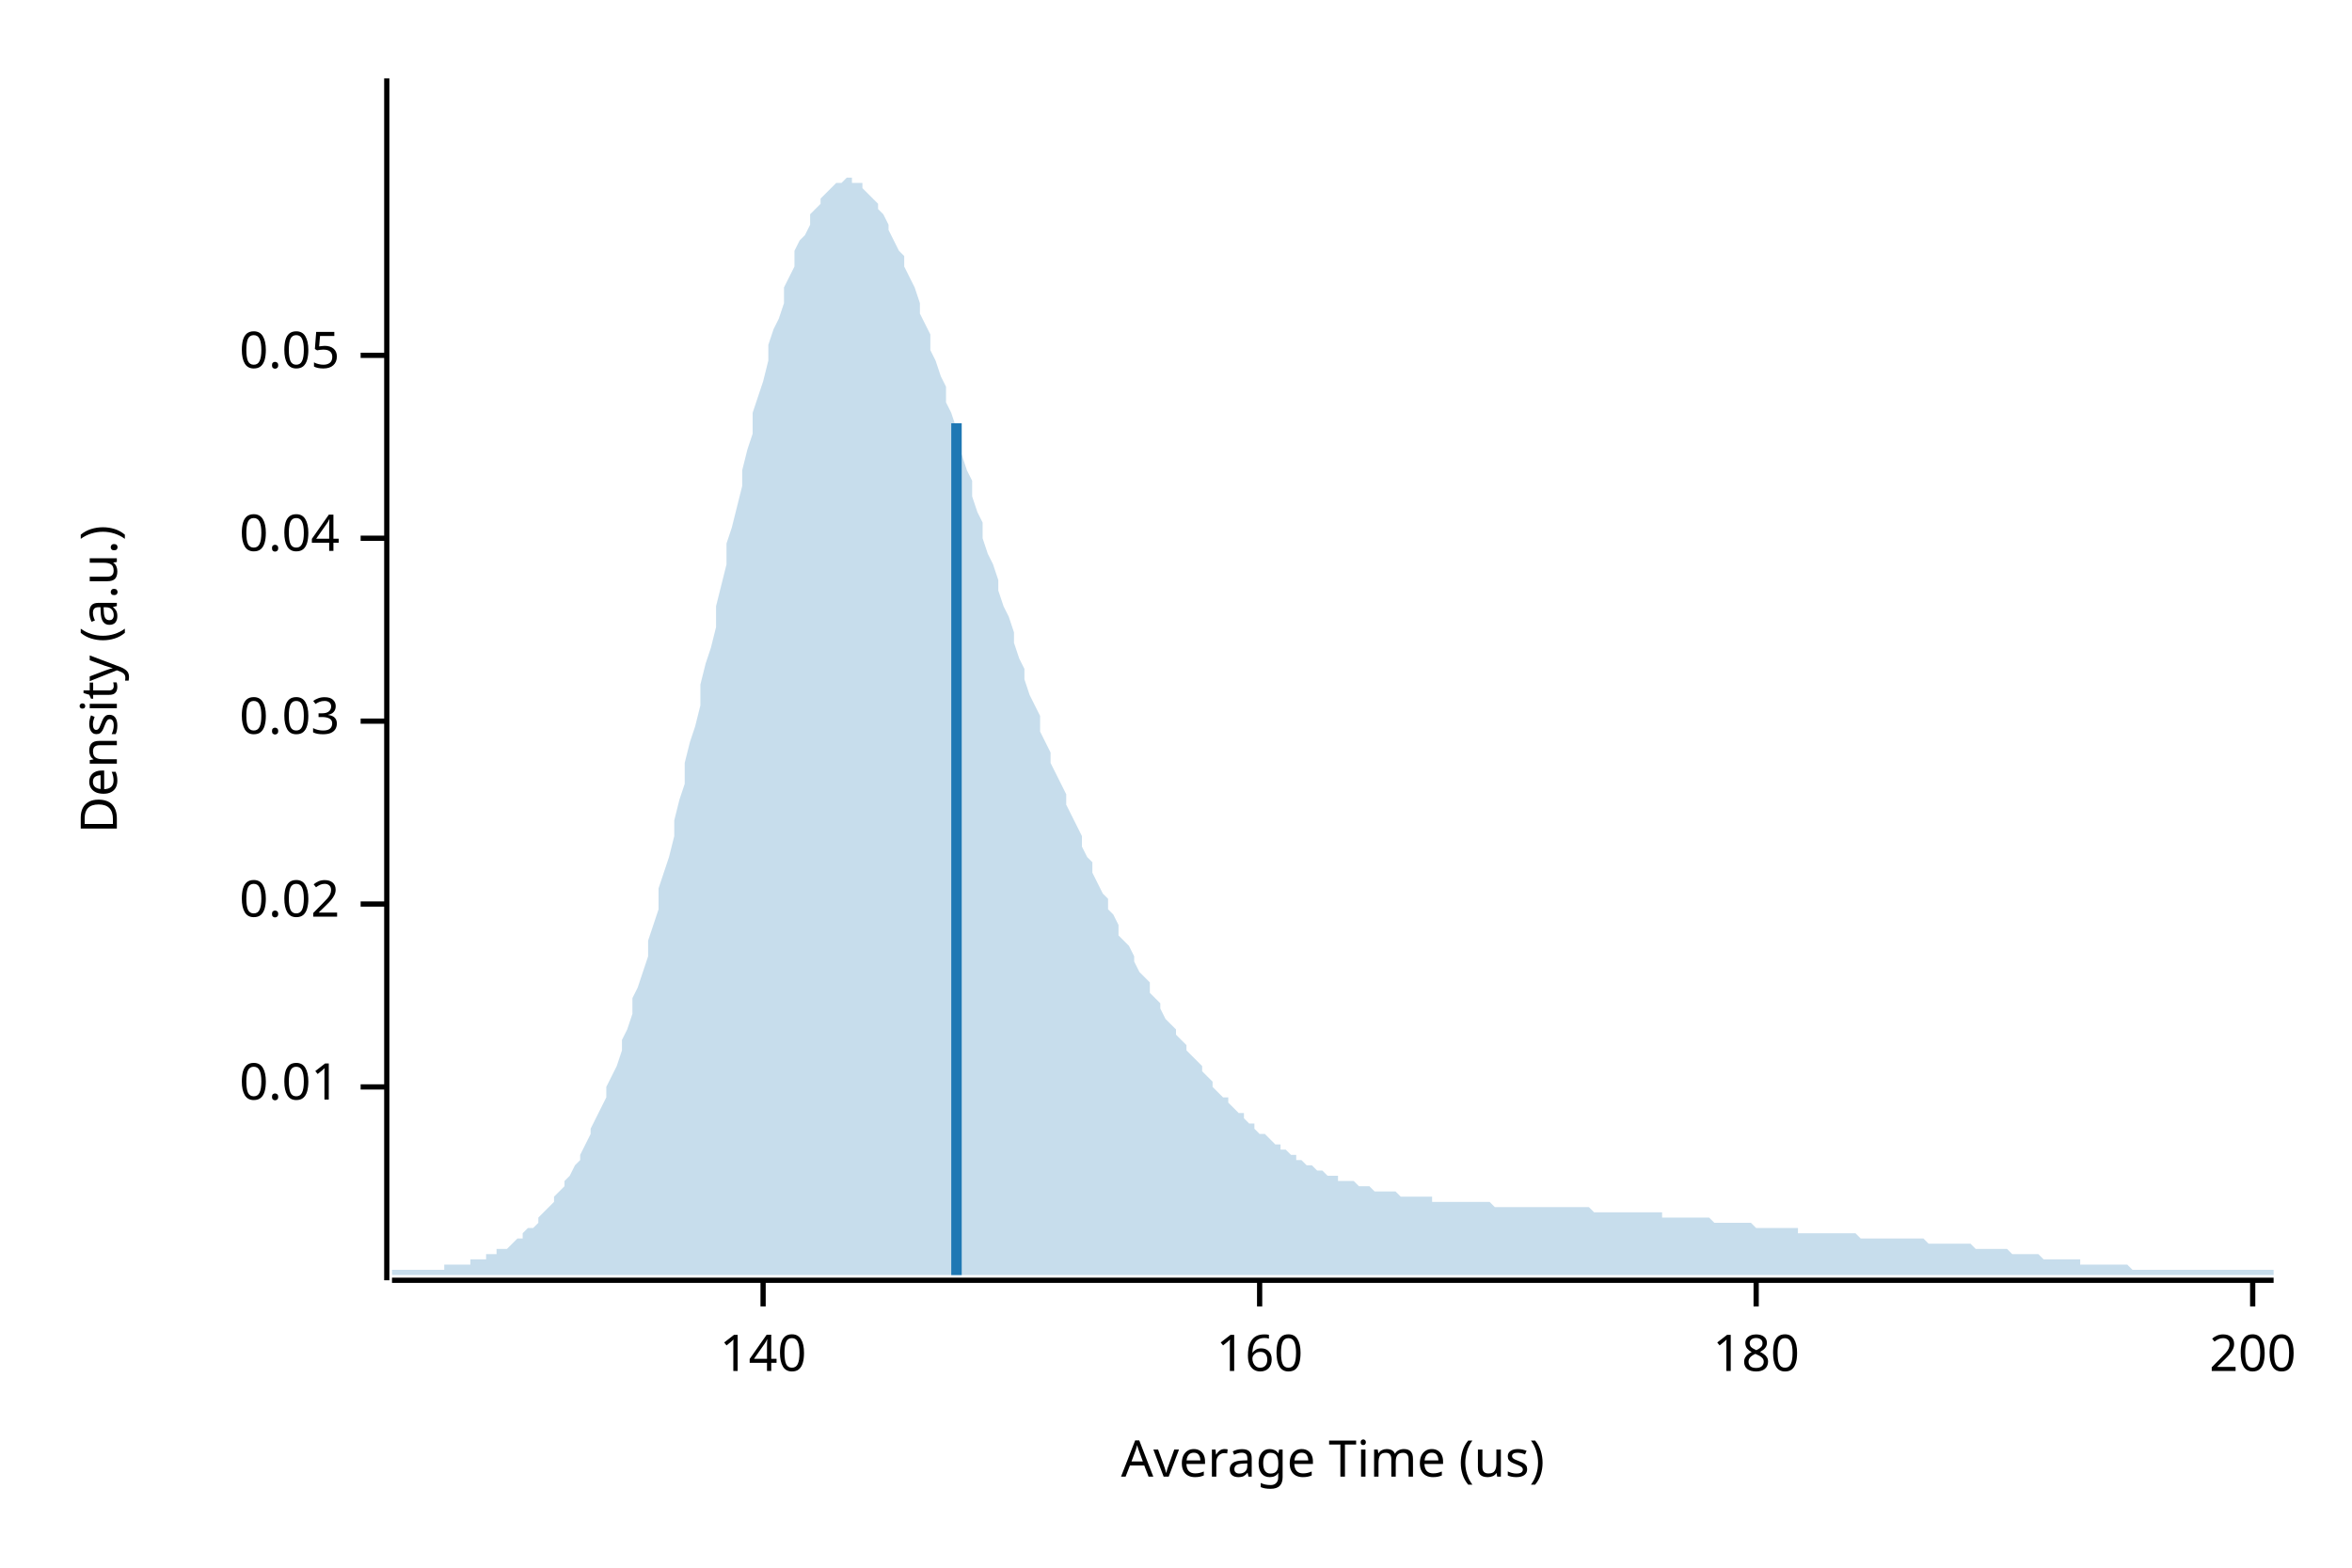
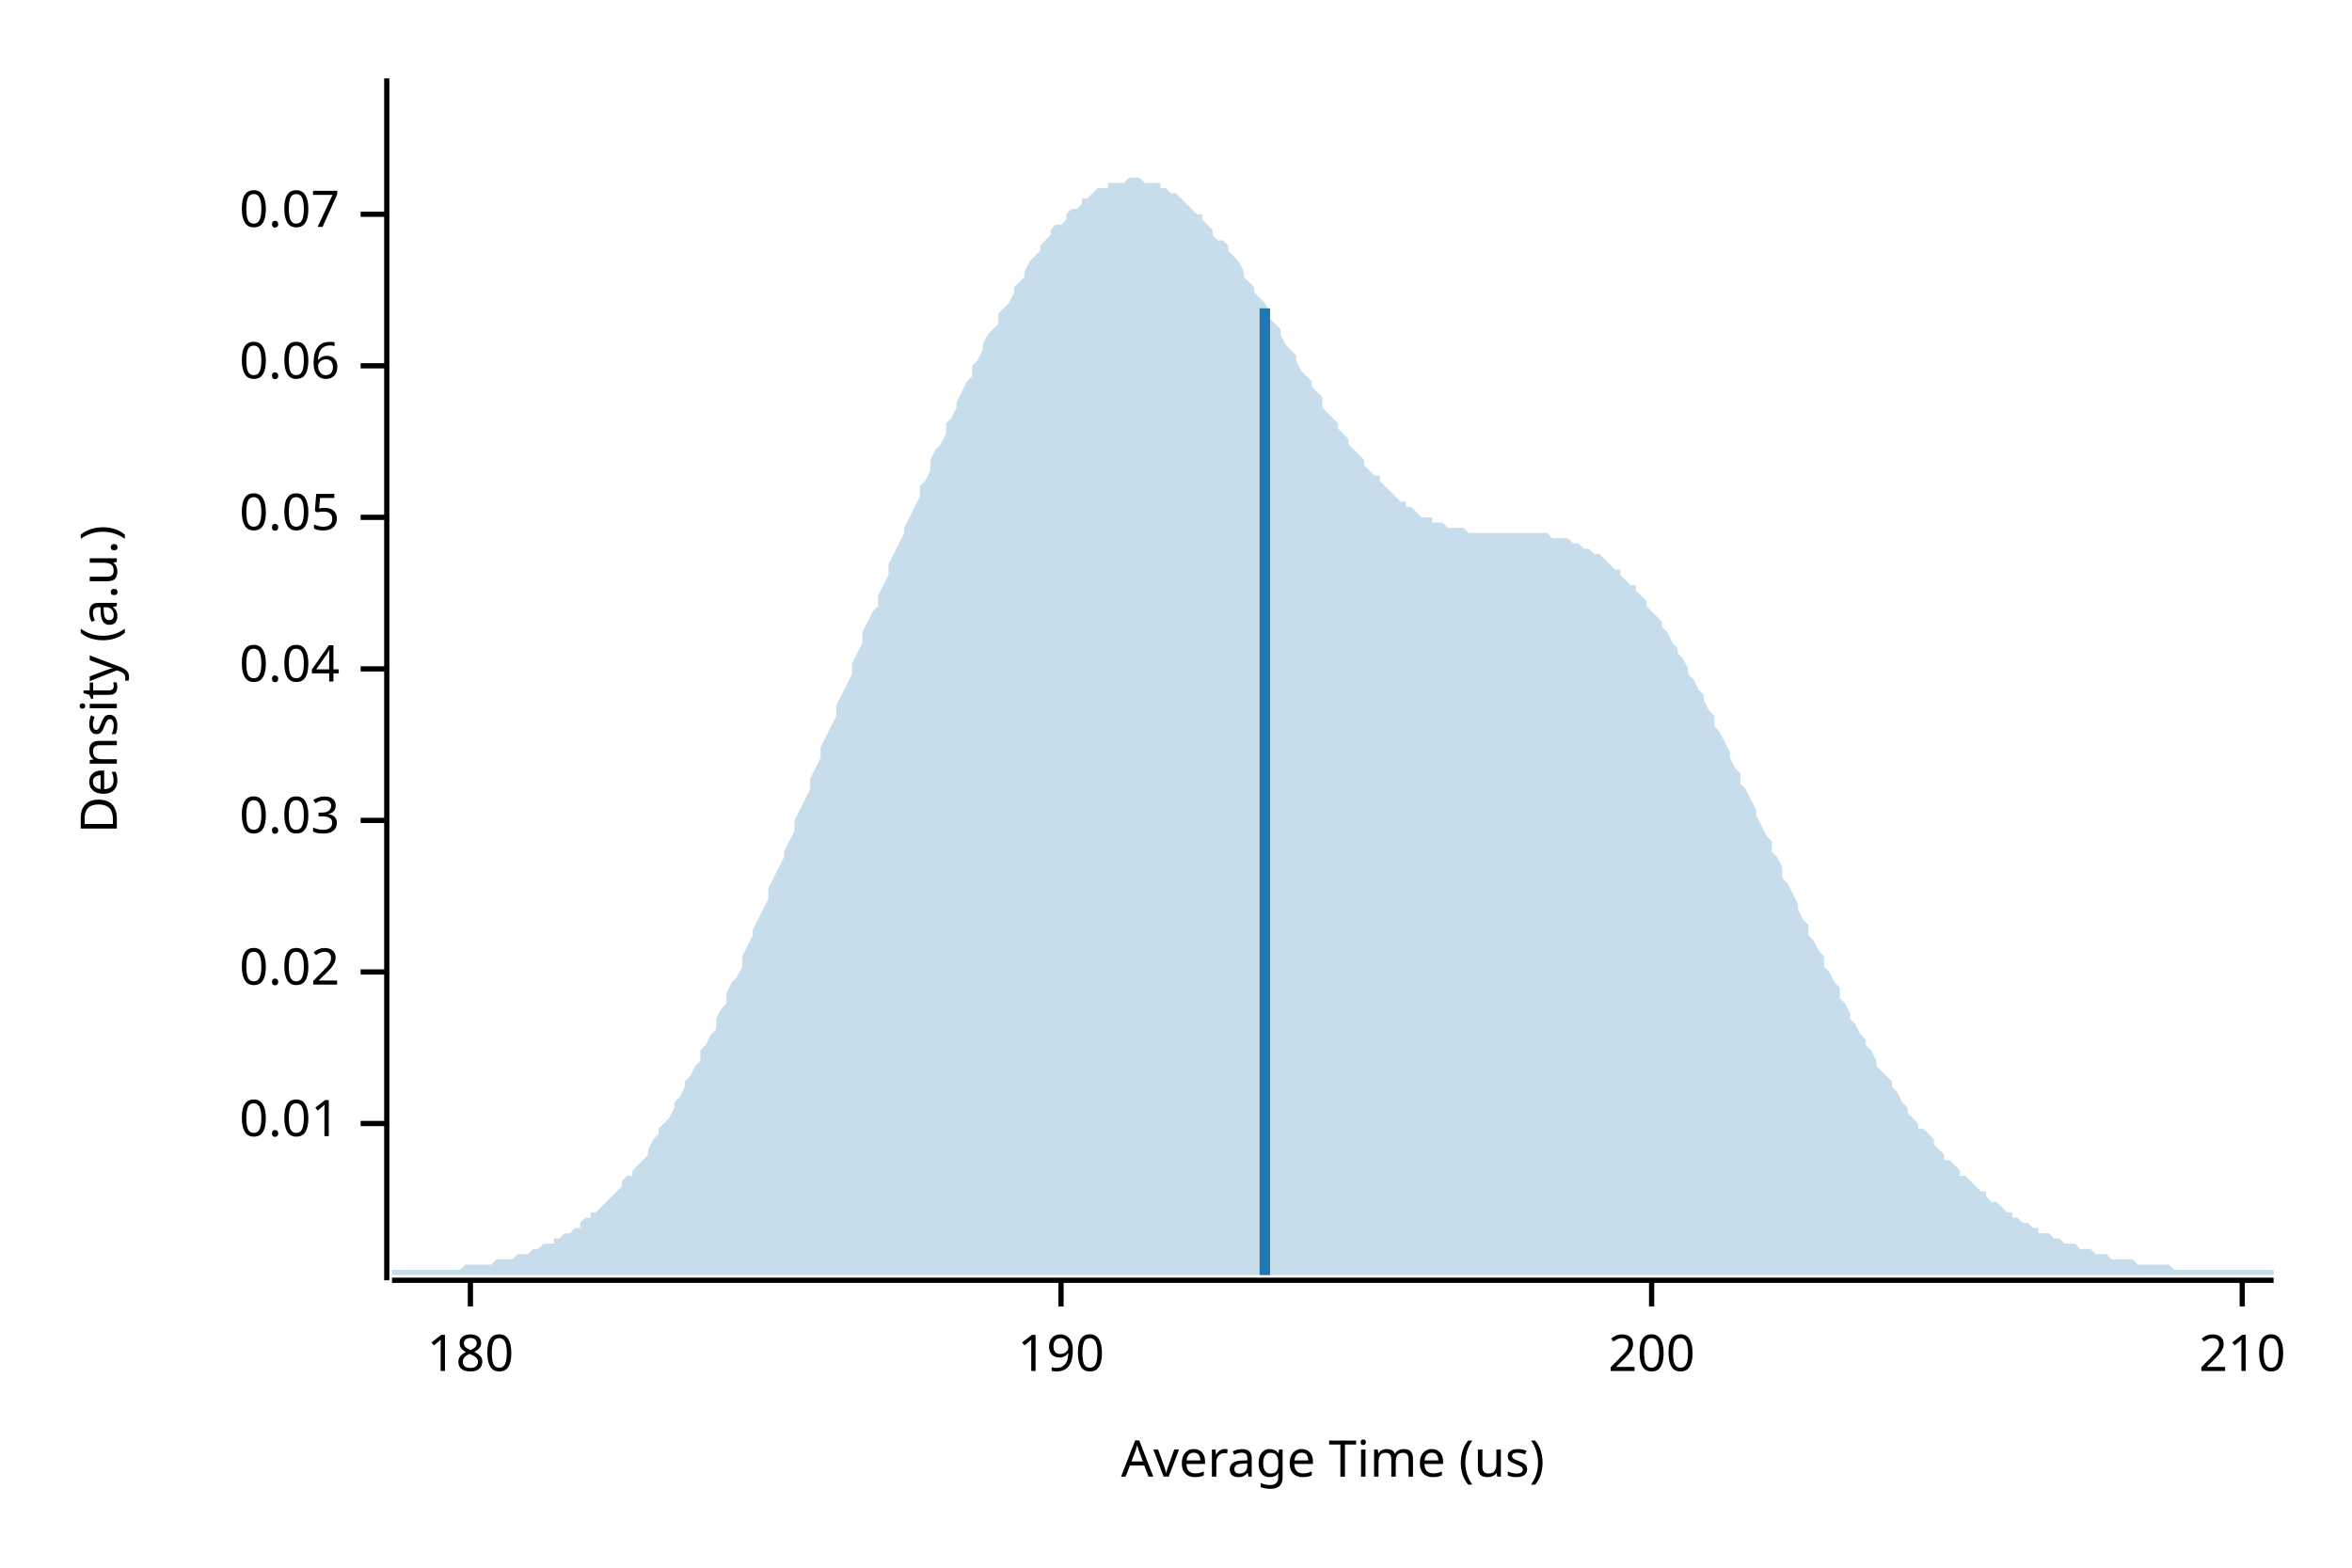
<svg xmlns="http://www.w3.org/2000/svg" width="450" height="300" viewBox="0 0 450 300">
  <text x="15" y="130" dy="0.76em" text-anchor="middle" font-family="sans-serif" font-size="9.677" opacity="1" fill="#000000" transform="rotate(270, 15, 130)">
Density (a.u.)
</text>
  <text x="255" y="285" dy="-0.5ex" text-anchor="middle" font-family="sans-serif" font-size="9.677" opacity="1" fill="#000000">
Average Time (us)
</text>
  <polyline fill="none" opacity="1" stroke="#000000" stroke-width="1" points="74,15 74,245 " />
-   <text x="65" y="208" dy="0.5ex" text-anchor="end" font-family="sans-serif" font-size="9.677" opacity="1" fill="#000000">
+   <text x="65" y="215" dy="0.5ex" text-anchor="end" font-family="sans-serif" font-size="9.677" opacity="1" fill="#000000">
0.01
</text>
-   <polyline fill="none" opacity="1" stroke="#000000" stroke-width="1" points="69,208 74,208 " />
-   <text x="65" y="173" dy="0.5ex" text-anchor="end" font-family="sans-serif" font-size="9.677" opacity="1" fill="#000000">
+   <polyline fill="none" opacity="1" stroke="#000000" stroke-width="1" points="69,215 74,215 " />
+   <text x="65" y="186" dy="0.5ex" text-anchor="end" font-family="sans-serif" font-size="9.677" opacity="1" fill="#000000">
0.02
</text>
-   <polyline fill="none" opacity="1" stroke="#000000" stroke-width="1" points="69,173 74,173 " />
-   <text x="65" y="138" dy="0.5ex" text-anchor="end" font-family="sans-serif" font-size="9.677" opacity="1" fill="#000000">
+   <polyline fill="none" opacity="1" stroke="#000000" stroke-width="1" points="69,186 74,186 " />
+   <text x="65" y="157" dy="0.5ex" text-anchor="end" font-family="sans-serif" font-size="9.677" opacity="1" fill="#000000">
0.03
</text>
-   <polyline fill="none" opacity="1" stroke="#000000" stroke-width="1" points="69,138 74,138 " />
-   <text x="65" y="103" dy="0.5ex" text-anchor="end" font-family="sans-serif" font-size="9.677" opacity="1" fill="#000000">
+   <polyline fill="none" opacity="1" stroke="#000000" stroke-width="1" points="69,157 74,157 " />
+   <text x="65" y="128" dy="0.5ex" text-anchor="end" font-family="sans-serif" font-size="9.677" opacity="1" fill="#000000">
0.04
</text>
-   <polyline fill="none" opacity="1" stroke="#000000" stroke-width="1" points="69,103 74,103 " />
-   <text x="65" y="68" dy="0.5ex" text-anchor="end" font-family="sans-serif" font-size="9.677" opacity="1" fill="#000000">
+   <polyline fill="none" opacity="1" stroke="#000000" stroke-width="1" points="69,128 74,128 " />
+   <text x="65" y="99" dy="0.5ex" text-anchor="end" font-family="sans-serif" font-size="9.677" opacity="1" fill="#000000">
0.05
</text>
-   <polyline fill="none" opacity="1" stroke="#000000" stroke-width="1" points="69,68 74,68 " />
+   <polyline fill="none" opacity="1" stroke="#000000" stroke-width="1" points="69,99 74,99 " />
+   <text x="65" y="70" dy="0.5ex" text-anchor="end" font-family="sans-serif" font-size="9.677" opacity="1" fill="#000000">
+ 0.06
+ </text>
+   <polyline fill="none" opacity="1" stroke="#000000" stroke-width="1" points="69,70 74,70 " />
+   <text x="65" y="41" dy="0.5ex" text-anchor="end" font-family="sans-serif" font-size="9.677" opacity="1" fill="#000000">
+ 0.07
+ </text>
+   <polyline fill="none" opacity="1" stroke="#000000" stroke-width="1" points="69,41 74,41 " />
  <polyline fill="none" opacity="1" stroke="#000000" stroke-width="1" points="75,245 435,245 " />
-   <text x="146" y="255" dy="0.76em" text-anchor="middle" font-family="sans-serif" font-size="9.677" opacity="1" fill="#000000">
- 140
- </text>
-   <polyline fill="none" opacity="1" stroke="#000000" stroke-width="1" points="146,245 146,250 " />
-   <text x="241" y="255" dy="0.76em" text-anchor="middle" font-family="sans-serif" font-size="9.677" opacity="1" fill="#000000">
- 160
- </text>
-   <polyline fill="none" opacity="1" stroke="#000000" stroke-width="1" points="241,245 241,250 " />
-   <text x="336" y="255" dy="0.76em" text-anchor="middle" font-family="sans-serif" font-size="9.677" opacity="1" fill="#000000">
+   <text x="90" y="255" dy="0.76em" text-anchor="middle" font-family="sans-serif" font-size="9.677" opacity="1" fill="#000000">
180
</text>
-   <polyline fill="none" opacity="1" stroke="#000000" stroke-width="1" points="336,245 336,250 " />
-   <text x="431" y="255" dy="0.76em" text-anchor="middle" font-family="sans-serif" font-size="9.677" opacity="1" fill="#000000">
+   <polyline fill="none" opacity="1" stroke="#000000" stroke-width="1" points="90,245 90,250 " />
+   <text x="203" y="255" dy="0.76em" text-anchor="middle" font-family="sans-serif" font-size="9.677" opacity="1" fill="#000000">
+ 190
+ </text>
+   <polyline fill="none" opacity="1" stroke="#000000" stroke-width="1" points="203,245 203,250 " />
+   <text x="316" y="255" dy="0.76em" text-anchor="middle" font-family="sans-serif" font-size="9.677" opacity="1" fill="#000000">
200
</text>
-   <polyline fill="none" opacity="1" stroke="#000000" stroke-width="1" points="431,245 431,250 " />
-   <polygon opacity="0.25" fill="#1F78B4" points="75,243 75,243 76,243 77,243 77,243 78,243 79,243 80,243 80,243 81,243 82,243 82,243 83,243 84,243 85,243 85,242 86,242 87,242 87,242 88,242 89,242 90,242 90,241 91,241 92,241 93,241 93,240 94,240 95,240 95,239 96,239 97,239 98,238 98,238 99,237 100,237 100,236 101,235 102,235 103,234 103,233 104,232 105,231 106,230 106,229 107,228 108,227 108,226 109,225 110,223 111,222 111,221 112,219 113,217 113,216 114,214 115,212 116,210 116,208 117,206 118,204 119,201 119,199 120,197 121,194 121,191 122,189 123,186 124,183 124,180 125,177 126,174 126,170 127,167 128,164 129,160 129,157 130,153 131,150 131,146 132,142 133,139 134,135 134,131 135,127 136,124 137,120 137,116 138,112 139,108 139,104 140,101 141,97 142,93 142,90 143,86 144,83 144,79 145,76 146,73 147,69 147,66 148,63 149,61 150,58 150,55 151,53 152,51 152,48 153,46 154,45 155,43 155,41 156,40 157,39 157,38 158,37 159,36 160,35 160,35 161,35 162,34 163,34 163,35 164,35 165,35 165,36 166,37 167,38 168,39 168,40 169,41 170,43 170,44 171,46 172,48 173,49 173,51 174,53 175,55 176,58 176,60 177,62 178,64 178,67 179,69 180,72 181,74 181,77 182,79 183,82 183,85 184,87 185,90 186,92 186,95 187,98 188,100 188,103 189,106 190,108 191,111 191,113 192,116 193,118 194,121 194,123 195,126 196,128 196,130 197,133 198,135 199,137 199,140 200,142 201,144 201,146 202,148 203,150 204,152 204,154 205,156 206,158 207,160 207,162 208,164 209,165 209,167 210,169 211,171 212,172 212,174 213,175 214,177 214,179 215,180 216,181 217,183 217,184 218,186 219,187 220,188 220,190 221,191 222,192 222,193 223,195 224,196 225,197 225,198 226,199 227,200 227,201 228,202 229,203 230,204 230,205 231,206 232,207 232,208 233,209 234,210 235,210 235,211 236,212 237,213 238,213 238,214 239,215 240,215 240,216 241,217 242,217 243,218 243,218 244,219 245,219 245,220 246,220 247,221 248,221 248,222 249,222 250,223 251,223 251,223 252,224 253,224 253,224 254,225 255,225 256,225 256,226 257,226 258,226 258,226 259,226 260,227 261,227 261,227 262,227 263,228 264,228 264,228 265,228 266,228 266,228 267,228 268,229 269,229 269,229 270,229 271,229 271,229 272,229 273,229 274,229 274,230 275,230 276,230 277,230 277,230 278,230 279,230 279,230 280,230 281,230 282,230 282,230 283,230 284,230 284,230 285,230 286,231 287,231 287,231 288,231 289,231 289,231 290,231 291,231 292,231 292,231 293,231 294,231 295,231 295,231 296,231 297,231 297,231 298,231 299,231 300,231 300,231 301,231 302,231 302,231 303,231 304,231 305,232 305,232 306,232 307,232 308,232 308,232 309,232 310,232 310,232 311,232 312,232 313,232 313,232 314,232 315,232 315,232 316,232 317,232 318,232 318,233 319,233 320,233 321,233 321,233 322,233 323,233 323,233 324,233 325,233 326,233 326,233 327,233 328,234 328,234 329,234 330,234 331,234 331,234 332,234 333,234 333,234 334,234 335,234 336,235 336,235 337,235 338,235 339,235 339,235 340,235 341,235 341,235 342,235 343,235 344,235 344,236 345,236 346,236 346,236 347,236 348,236 349,236 349,236 350,236 351,236 352,236 352,236 353,236 354,236 354,236 355,236 356,237 357,237 357,237 358,237 359,237 359,237 360,237 361,237 362,237 362,237 363,237 364,237 365,237 365,237 366,237 367,237 367,237 368,237 369,238 370,238 370,238 371,238 372,238 372,238 373,238 374,238 375,238 375,238 376,238 377,238 378,239 378,239 379,239 380,239 380,239 381,239 382,239 383,239 383,239 384,239 385,240 385,240 386,240 387,240 388,240 388,240 389,240 390,240 390,240 391,241 392,241 393,241 393,241 394,241 395,241 396,241 396,241 397,241 398,241 398,242 399,242 400,242 401,242 401,242 402,242 403,242 403,242 404,242 405,242 406,242 406,242 407,242 408,243 409,243 409,243 410,243 411,243 411,243 412,243 413,243 414,243 414,243 415,243 416,243 416,243 417,243 418,243 419,243 419,243 420,243 421,243 422,243 422,243 423,243 424,243 424,243 425,243 426,243 427,243 427,243 428,243 429,243 429,243 430,243 431,243 432,243 432,243 433,243 434,243 435,243 435,244 75,244 " />
-   <polyline fill="none" opacity="1" stroke="#1F78B4" stroke-width="2" points="183,244 183,81 " />
+   <polyline fill="none" opacity="1" stroke="#000000" stroke-width="1" points="316,245 316,250 " />
+   <text x="429" y="255" dy="0.76em" text-anchor="middle" font-family="sans-serif" font-size="9.677" opacity="1" fill="#000000">
+ 210
+ </text>
+   <polyline fill="none" opacity="1" stroke="#000000" stroke-width="1" points="429,245 429,250 " />
+   <polygon opacity="0.25" fill="#1F78B4" points="75,243 75,243 76,243 77,243 77,243 78,243 79,243 80,243 80,243 81,243 82,243 82,243 83,243 84,243 85,243 85,243 86,243 87,243 87,243 88,243 89,242 90,242 90,242 91,242 92,242 93,242 93,242 94,242 95,241 95,241 96,241 97,241 98,241 98,241 99,240 100,240 100,240 101,240 102,239 103,239 103,239 104,238 105,238 106,238 106,237 107,237 108,236 108,236 109,236 110,235 111,235 111,234 112,233 113,233 113,232 114,232 115,231 116,230 116,230 117,229 118,228 119,227 119,226 120,225 121,225 121,224 122,223 123,222 124,221 124,220 125,218 126,217 126,216 127,215 128,214 129,212 129,211 130,210 131,208 131,207 132,206 133,204 134,203 134,201 135,200 136,198 137,197 137,195 138,193 139,192 139,190 140,188 141,187 142,185 142,183 143,181 144,179 144,178 145,176 146,174 147,172 147,170 148,168 149,166 150,164 150,163 151,161 152,159 152,157 153,155 154,153 155,151 155,149 156,147 157,145 157,143 158,141 159,139 160,137 160,135 161,133 162,131 163,129 163,127 164,125 165,123 165,121 166,119 167,117 168,116 168,114 169,112 170,110 170,108 171,106 172,104 173,102 173,101 174,99 175,97 176,95 176,93 177,92 178,90 178,88 179,86 180,85 181,83 181,81 182,80 183,78 183,77 184,75 185,73 186,72 186,70 187,69 188,67 188,66 189,64 190,63 191,62 191,60 192,59 193,58 194,56 194,55 195,54 196,53 196,52 197,50 198,49 199,48 199,47 200,46 201,45 201,44 202,43 203,43 204,42 204,41 205,40 206,40 207,39 207,38 208,38 209,37 209,37 210,36 211,36 212,36 212,35 213,35 214,35 214,35 215,35 216,34 217,34 217,34 218,34 219,35 220,35 220,35 221,35 222,35 222,36 223,36 224,37 225,37 225,37 226,38 227,39 227,39 228,40 229,41 230,41 230,42 231,43 232,44 232,45 233,46 234,46 235,47 235,48 236,49 237,50 238,52 238,53 239,54 240,55 240,56 241,57 242,58 243,60 243,61 244,62 245,63 245,64 246,66 247,67 248,68 248,69 249,71 250,72 251,73 251,74 252,75 253,76 253,78 254,79 255,80 256,81 256,82 257,83 258,84 258,85 259,86 260,87 261,88 261,89 262,90 263,91 264,91 264,92 265,93 266,94 266,94 267,95 268,96 269,96 269,97 270,97 271,98 271,98 272,99 273,99 274,99 274,100 275,100 276,100 277,101 277,101 278,101 279,101 279,101 280,101 281,102 282,102 282,102 283,102 284,102 284,102 285,102 286,102 287,102 287,102 288,102 289,102 289,102 290,102 291,102 292,102 292,102 293,102 294,102 295,102 295,102 296,102 297,103 297,103 298,103 299,103 300,103 300,103 301,104 302,104 302,104 303,105 304,105 305,106 305,106 306,106 307,107 308,108 308,108 309,109 310,109 310,110 311,111 312,112 313,112 313,113 314,114 315,115 315,116 316,117 317,118 318,119 318,120 319,121 320,123 321,124 321,125 322,126 323,128 323,129 324,130 325,132 326,133 326,134 327,136 328,137 328,139 329,140 330,142 331,144 331,145 332,147 333,148 333,150 334,151 335,153 336,155 336,156 337,158 338,160 339,161 339,163 340,164 341,166 341,168 342,169 343,171 344,173 344,174 345,176 346,177 346,179 347,180 348,182 349,183 349,185 350,186 351,188 352,189 352,191 353,192 354,194 354,195 355,196 356,198 357,199 357,200 358,201 359,203 359,204 360,205 361,206 362,207 362,208 363,209 364,211 365,212 365,213 366,214 367,215 367,216 368,216 369,217 370,218 370,219 371,220 372,221 372,222 373,222 374,223 375,224 375,225 376,225 377,226 378,227 378,227 379,228 380,228 380,229 381,230 382,230 383,231 383,231 384,232 385,232 385,233 386,233 387,234 388,234 388,234 389,235 390,235 390,236 391,236 392,236 393,237 393,237 394,237 395,238 396,238 396,238 397,238 398,239 398,239 399,239 400,239 401,240 401,240 402,240 403,240 403,240 404,241 405,241 406,241 406,241 407,241 408,241 409,242 409,242 410,242 411,242 411,242 412,242 413,242 414,242 414,242 415,242 416,243 416,243 417,243 418,243 419,243 419,243 420,243 421,243 422,243 422,243 423,243 424,243 424,243 425,243 426,243 427,243 427,243 428,243 429,243 429,243 430,243 431,243 432,243 432,243 433,243 434,243 435,243 435,244 75,244 " />
+   <polyline fill="none" opacity="1" stroke="#1F78B4" stroke-width="2" points="242,244 242,59 " />
</svg>
